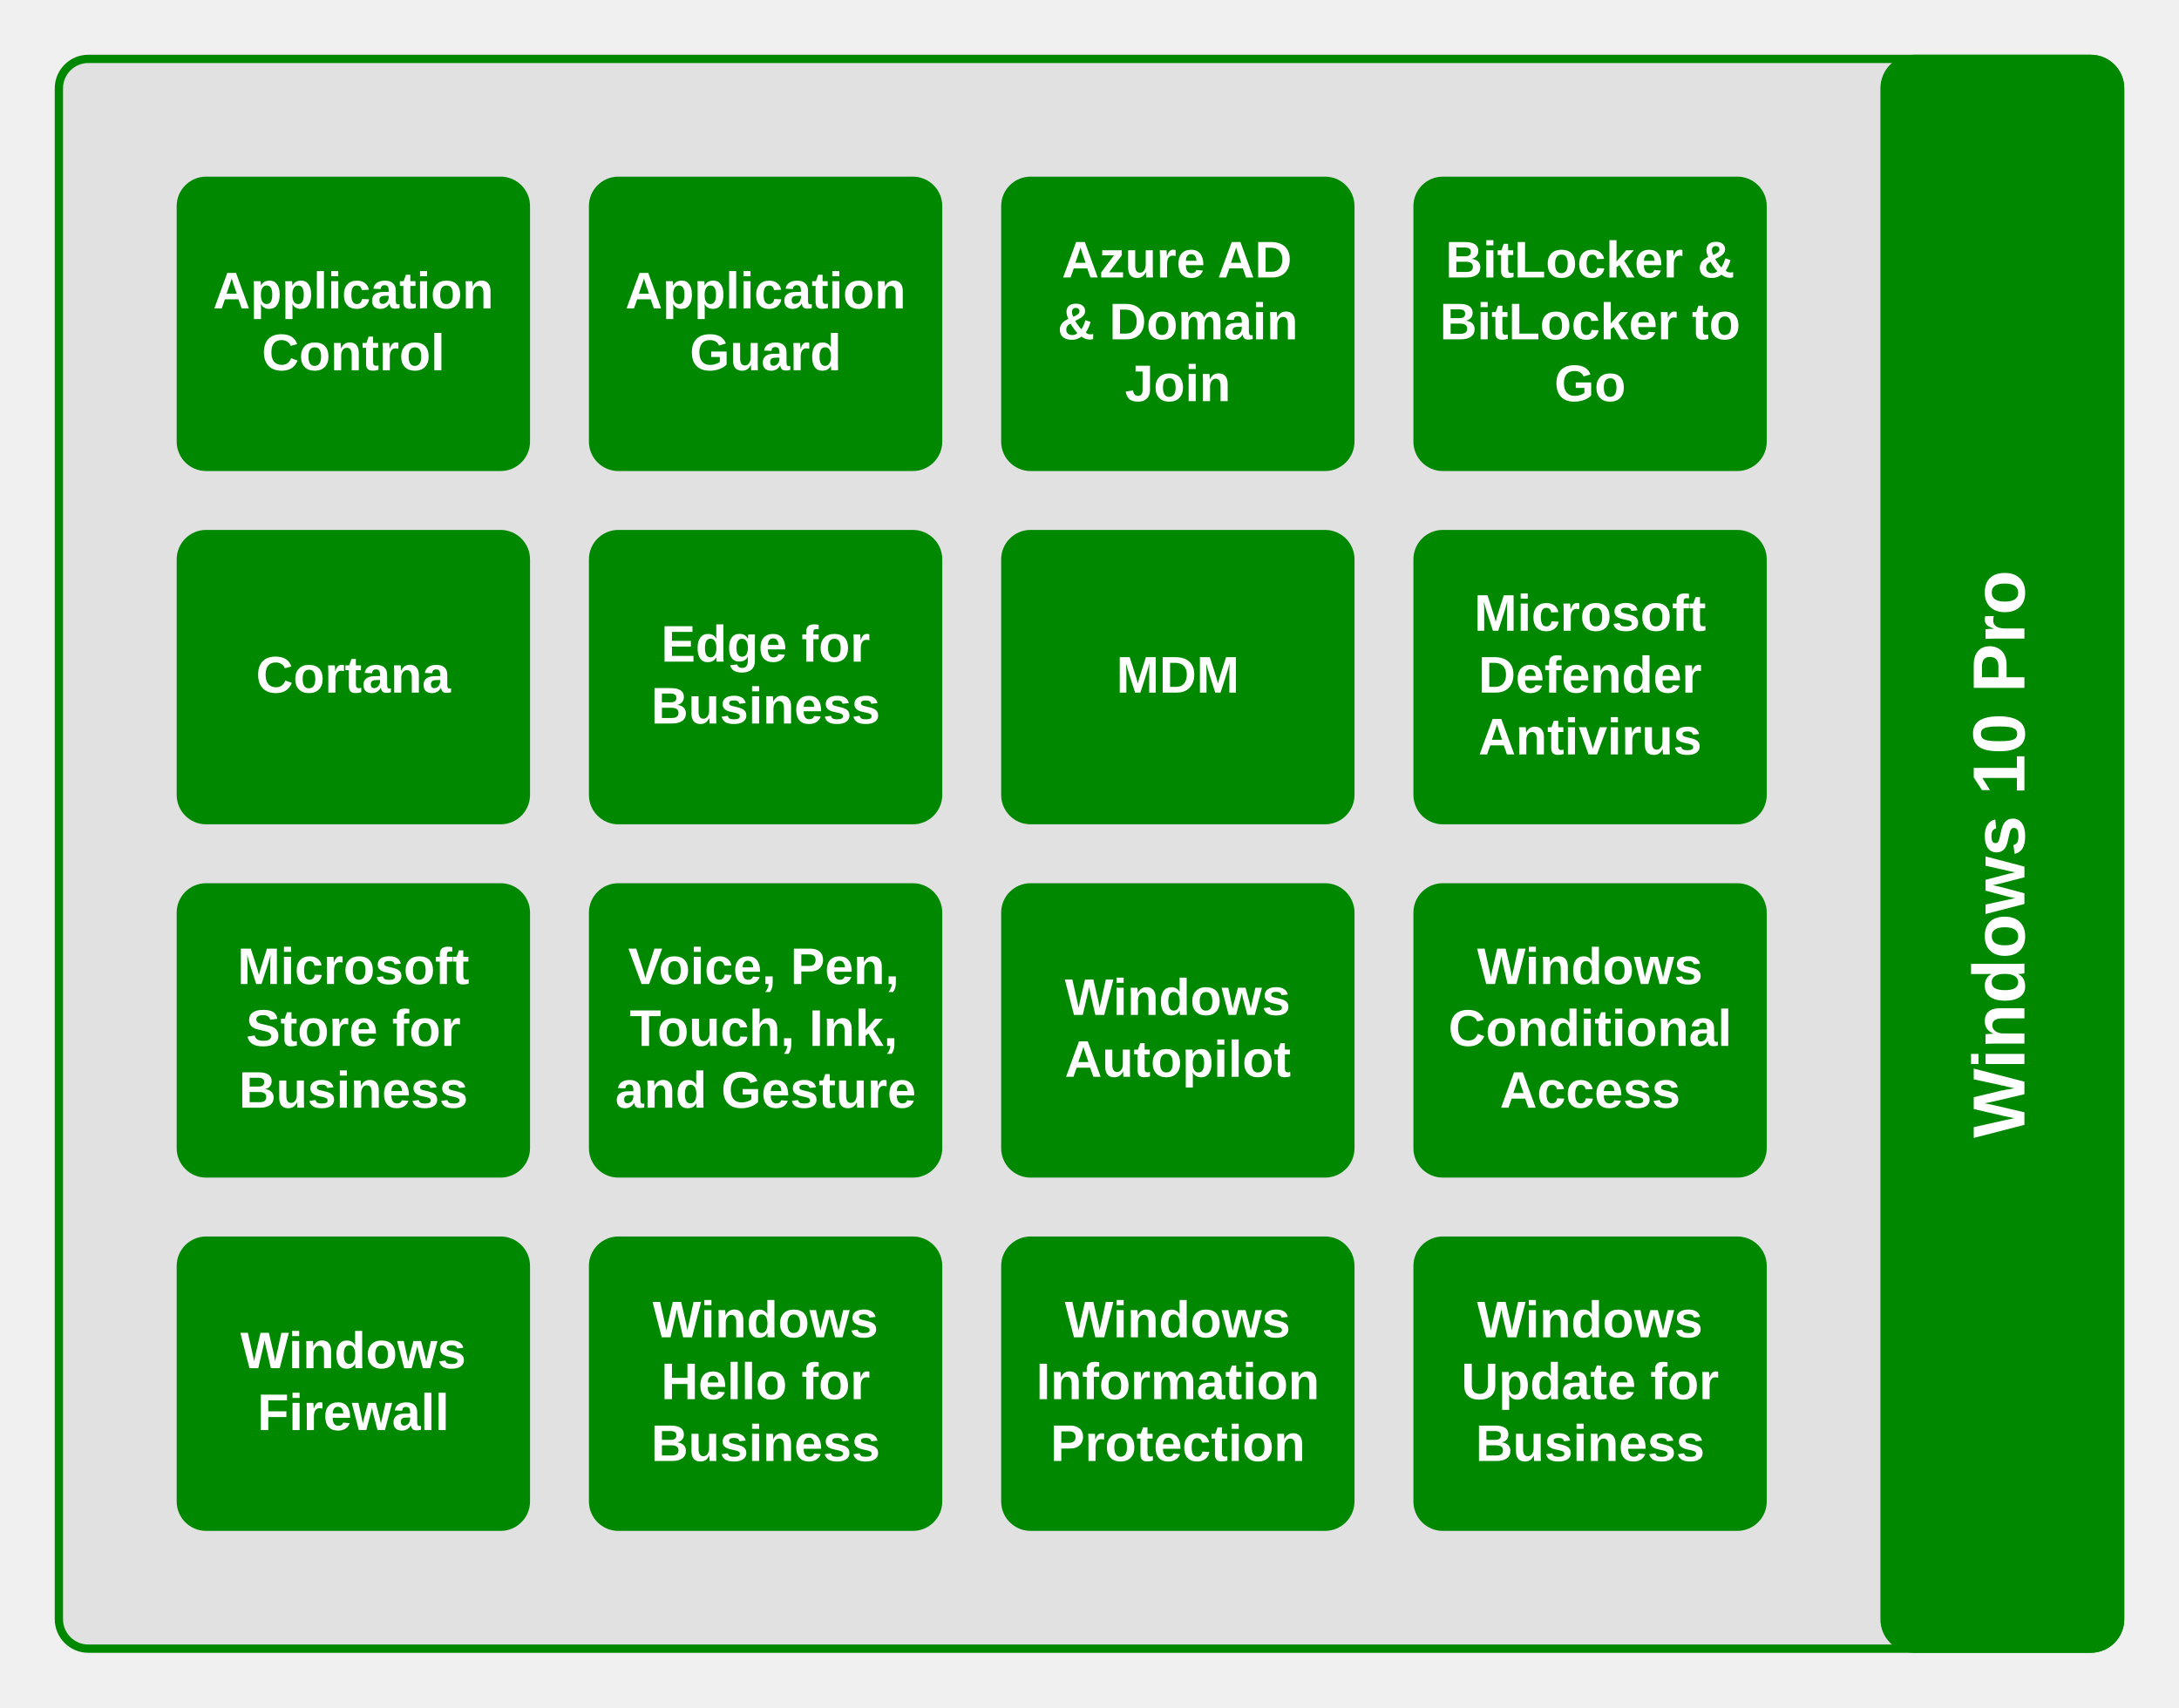
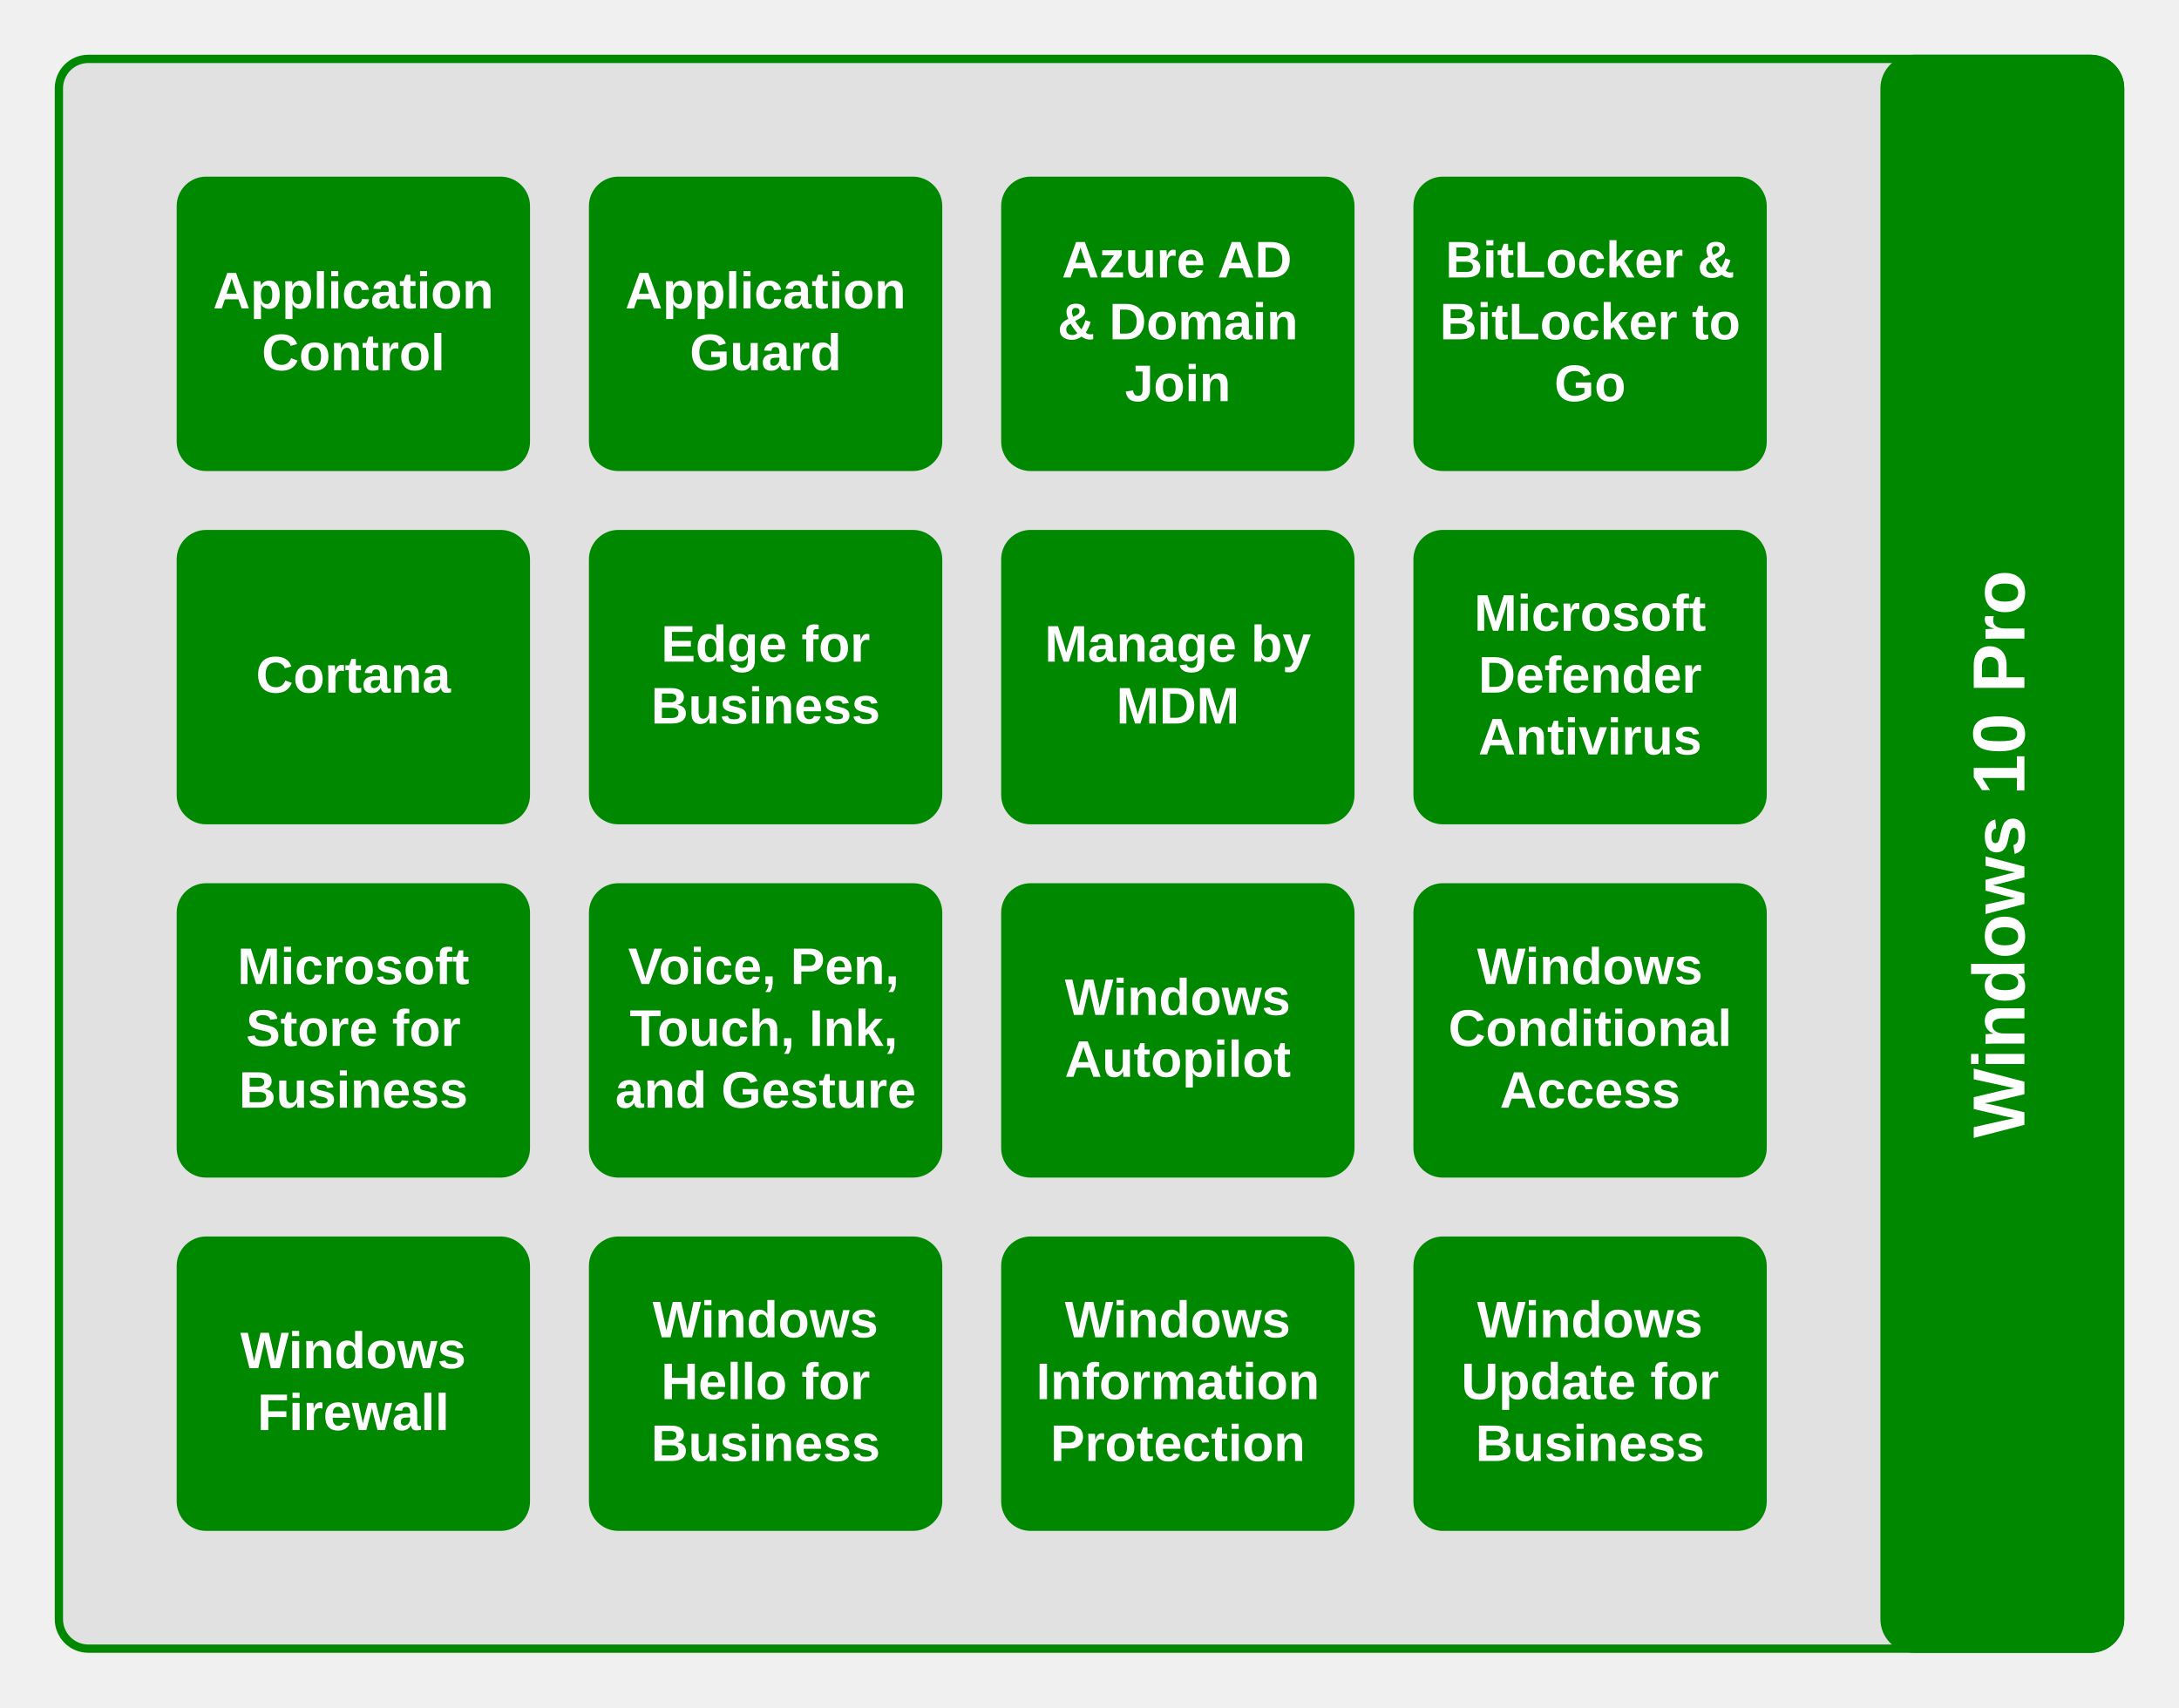
<svg xmlns="http://www.w3.org/2000/svg" width="592px" height="464px" viewBox="0 0 592 464" class="a">
  <style>
.b {fill:#a5a5a5;fill-opacity:0.2;stroke:#008800;stroke-linecap:round;stroke-linejoin:round;stroke-width:2.25}
.c {fill:#008800;stroke:#008800;stroke-linecap:round;stroke-linejoin:round;stroke-width:2.25}
.d {fill:#ffffff;font-family:Arial;font-size:1.667em;font-weight:bold}
.e {fill:#008800;stroke:none;stroke-linecap:round;stroke-linejoin:round;stroke-width:2}
.f {fill:#ffffff;font-family:Arial;font-size:1.167em;font-weight:bold}
.g {font-size:1em}
.a {fill:none;fill-rule:evenodd;font-size:12px;overflow:visible;stroke-linecap:square;stroke-miterlimit:3}
</style>
  <g>
    <g transform="translate(16,-16)">
      <rect x="0" y="32" width="560" height="432" rx="8" ry="8" class="b" />
    </g>
-     <a target="_blank" aria-label="Windows 10" href="https://www.microsoft.com/windowsforbusiness" rel="noopener">
+     <a target="_blank" href="https://www.microsoft.com/windowsforbusiness" rel="noopener">
      <g transform="translate(112,448) rotate(-90)">
        <rect x="0" y="400" width="432" height="64" rx="8" ry="8" class="c" />
        <text x="138.77" y="438" class="d">Windows 10 Pro</text>
      </g>
    </a>
-     <a target="_blank" aria-label="Use Touch with Windows 10" href="https://support.microsoft.com/help/17209/windows-10-use-touch-with-windows" rel="noopener">
+     <a target="_blank" href="https://support.microsoft.com/help/17209/windows-10-use-touch-with-windows" rel="noopener">
      <g transform="translate(160,-144)">
        <rect x="0" y="384" width="96" height="80" rx="8" ry="8" class="e" />
        <text x="10.65" y="411.4" class="f">Voice, Pen, <tspan x="11.06" dy="1.2em" class="g">Touch, Ink, </tspan>
          <tspan x="7.16" dy="1.2em" class="g">and Gesture</tspan>
        </text>
      </g>
    </a>
-     <a target="_blank" aria-label="MDM" href="https://docs.microsoft.com/windows/client-management/mdm/" rel="noopener">
+     <a target="_blank" href="https://docs.microsoft.com/windows/client-management/mdm/" rel="noopener">
      <g transform="translate(272,-240)">
        <rect x="0" y="384" width="96" height="80" rx="8" ry="8" class="e" />
-         <text x="31.28" y="428.2" class="f">MDM</text>
+         <text x="11.82" y="419.8" class="f">Manage by <tspan x="31.28" dy="1.2em" class="g">MDM</tspan>
+         </text>
      </g>
    </a>
-     <a target="_blank" aria-label="Microsoft Store for Business" href="https://docs.microsoft.com/microsoft-store/microsoft-store-for-business-overview" rel="noopener">
+     <a target="_blank" href="https://docs.microsoft.com/microsoft-store/microsoft-store-for-business-overview" rel="noopener">
      <g transform="translate(48,-144)">
        <rect x="0" y="384" width="96" height="80" rx="8" ry="8" class="e" />
        <text x="16.5" y="411.4" class="f">Microsoft <tspan x="18.83" dy="1.2em" class="g">Store for </tspan>
          <tspan x="16.88" dy="1.2em" class="g">Business</tspan>
        </text>
      </g>
    </a>
-     <a target="_blank" aria-label="On-Premises Conditional Access" href="https://docs.microsoft.com/windows-server/identity/ad-fs/operations/configure-device-based-conditional-access-on-premises" rel="noopener">
+     <a target="_blank" href="https://docs.microsoft.com/windows-server/identity/ad-fs/operations/configure-device-based-conditional-access-on-premises" rel="noopener">
      <g transform="translate(384,-144)">
        <rect x="0" y="384" width="96" height="80" rx="8" ry="8" class="e" />
        <text x="17.28" y="411.4" class="f">Windows <tspan x="9.51" dy="1.2em" class="g">Conditional </tspan>
          <tspan x="23.48" dy="1.2em" class="g">Access</tspan>
        </text>
      </g>
    </a>
-     <a target="_blank" aria-label="Windows Information Protection" href="https://docs.microsoft.com/windows/security/information-protection/windows-information-protection/protect-enterprise-data-using-wip" rel="noopener">
+     <a target="_blank" href="https://docs.microsoft.com/windows/security/information-protection/windows-information-protection/protect-enterprise-data-using-wip" rel="noopener">
      <g transform="translate(272,-48)">
        <rect x="0" y="384" width="96" height="80" rx="8" ry="8" class="e" />
        <text x="17.28" y="411.4" class="f">Windows <tspan x="9.5" dy="1.2em" class="g">Information </tspan>
          <tspan x="13.39" dy="1.2em" class="g">Protection</tspan>
        </text>
      </g>
    </a>
-     <a target="_blank" aria-label="Windows Update for Business" href="https://docs.microsoft.com/windows/deployment/update/waas-manage-updates-wufb" rel="noopener">
+     <a target="_blank" href="https://docs.microsoft.com/windows/deployment/update/waas-manage-updates-wufb" rel="noopener">
      <g transform="translate(384,-48)">
        <rect x="0" y="384" width="96" height="80" rx="8" ry="8" class="e" />
        <text x="17.28" y="411.4" class="f">Windows <tspan x="13" dy="1.2em" class="g">Update for </tspan>
          <tspan x="16.88" dy="1.2em" class="g">Business</tspan>
        </text>
      </g>
    </a>
-     <a target="_blank" aria-label="Windows Hello for Business" href="https://docs.microsoft.com/windows/security/identity-protection/hello-for-business/hello-identity-verification" rel="noopener">
+     <a target="_blank" href="https://docs.microsoft.com/windows/security/identity-protection/hello-for-business/hello-identity-verification" rel="noopener">
      <g transform="translate(160,-48)">
        <rect x="0" y="384" width="96" height="80" rx="8" ry="8" class="e" />
        <text x="17.28" y="411.4" class="f">Windows <tspan x="19.61" dy="1.2em" class="g">Hello for </tspan>
          <tspan x="16.88" dy="1.2em" class="g">Business</tspan>
        </text>
      </g>
    </a>
-     <a target="_blank" aria-label="Edge for Business" href="https://www.microsoft.com/edge/business" rel="noopener">
+     <a target="_blank" href="https://www.microsoft.com/edge/business" rel="noopener">
      <g transform="translate(160,-240)">
        <rect x="0" y="384" width="96" height="80" rx="8" ry="8" class="e" />
        <text x="19.61" y="419.8" class="f">Edge for <tspan x="16.88" dy="1.2em" class="g">Business</tspan>
        </text>
      </g>
    </a>
-     <a target="_blank" aria-label="Cortana" href="https://support.microsoft.com/help/17214/windows-10-what-is" rel="noopener">
+     <a target="_blank" href="https://support.microsoft.com/help/17214/windows-10-what-is" rel="noopener">
      <g transform="translate(48,-240)">
        <rect x="0" y="384" width="96" height="80" rx="8" ry="8" class="e" />
        <text x="21.55" y="428.2" class="f">Cortana</text>
      </g>
    </a>
-     <a target="_blank" aria-label="Application Guard" href="https://docs.microsoft.com/windows/security/threat-protection/windows-defender-application-guard/wd-app-guard-overview" rel="noopener">
+     <a target="_blank" href="https://docs.microsoft.com/windows/security/threat-protection/windows-defender-application-guard/wd-app-guard-overview" rel="noopener">
      <g transform="translate(160,-336)">
        <rect x="0" y="384" width="96" height="80" rx="8" ry="8" class="e" />
        <text x="9.89" y="419.8" class="f">Application <tspan x="27.39" dy="1.2em" class="g">Guard</tspan>
        </text>
      </g>
    </a>
-     <a target="_blank" aria-label="Azure AD Join" href="https://docs.microsoft.com/azure/active-directory/devices/azuread-joined-devices-frx" rel="noopener">
+     <a target="_blank" href="https://docs.microsoft.com/azure/active-directory/devices/concept-azure-ad-join" rel="noopener">
      <g transform="translate(272,-336)">
        <rect x="0" y="384" width="96" height="80" rx="8" ry="8" class="e" />
        <text x="16.5" y="411.4" class="f">Azure AD<tspan x="15.33" dy="1.2em" class="g">&amp; Domain </tspan>
          <tspan x="33.61" dy="1.2em" class="g">Join</tspan>
        </text>
      </g>
    </a>
-     <a target="_blank" aria-label="Microsoft Defender Antivirus" href="https://www.microsoft.com/windows/comprehensive-security" rel="noopener">
+     <a target="_blank" href="https://www.microsoft.com/windows/comprehensive-security" rel="noopener">
      <g transform="translate(384,-240)">
        <rect x="0" y="384" width="96" height="80" rx="8" ry="8" class="e" />
        <text x="16.5" y="411.4" class="f">Microsoft <tspan x="17.66" dy="1.2em" class="g">Defender </tspan>
          <tspan x="17.66" dy="1.2em" class="g">Antivirus</tspan>
        </text>
      </g>
    </a>
-     <a target="_blank" aria-label="Windows Autopilot" href="https://docs.microsoft.com/windows/deployment/windows-autopilot/windows-autopilot" rel="noopener">
+     <a target="_blank" href="https://docs.microsoft.com/windows/deployment/windows-autopilot/windows-autopilot" rel="noopener">
      <g transform="translate(272,-144)">
        <rect x="0" y="384" width="96" height="80" rx="8" ry="8" class="e" />
        <text x="17.28" y="419.8" class="f">Windows <tspan x="17.29" dy="1.2em" class="g">Autopilot</tspan>
        </text>
      </g>
    </a>
-     <a target="_blank" aria-label="BitLocker" href="https://docs.microsoft.com/windows/security/information-protection/bitlocker/bitlocker-overview" rel="noopener">
+     <a target="_blank" href="https://docs.microsoft.com/windows/security/information-protection/bitlocker/bitlocker-overview" rel="noopener">
      <g transform="translate(384,-336)">
        <rect x="0" y="384" width="96" height="80" rx="8" ry="8" class="e" />
        <text x="8.71" y="411.4" class="f">BitLocker &amp; <tspan x="7.16" dy="1.2em" class="g">BitLocker to </tspan>
          <tspan x="38.28" dy="1.2em" class="g">Go</tspan>
        </text>
      </g>
    </a>
-     <a target="_blank" aria-label="Windows Firewall" href="https://docs.microsoft.com/windows/security/threat-protection/windows-firewall/windows-firewall-with-advanced-security" rel="noopener">
+     <a target="_blank" href="https://docs.microsoft.com/windows/security/threat-protection/windows-firewall/windows-firewall-with-advanced-security" rel="noopener">
      <g transform="translate(48,-48)">
        <rect x="0" y="384" width="96" height="80" rx="8" ry="8" class="e" />
        <text x="17.28" y="419.8" class="f">Windows <tspan x="21.93" dy="1.2em" class="g">Firewall</tspan>
        </text>
      </g>
    </a>
-     <a target="_blank" aria-label="Application Control" href="https://docs.microsoft.com/windows/security/threat-protection/windows-defender-application-control/windows-defender-application-control" rel="noopener">
+     <a target="_blank" href="https://docs.microsoft.com/windows/security/threat-protection/windows-defender-application-control/windows-defender-application-control" rel="noopener">
      <g transform="translate(48,-336)">
        <rect x="0" y="384" width="96" height="80" rx="8" ry="8" class="e" />
        <text x="9.89" y="419.8" class="f">Application <tspan x="23.12" dy="1.2em" class="g">Control</tspan>
        </text>
      </g>
    </a>
  </g>
</svg>
